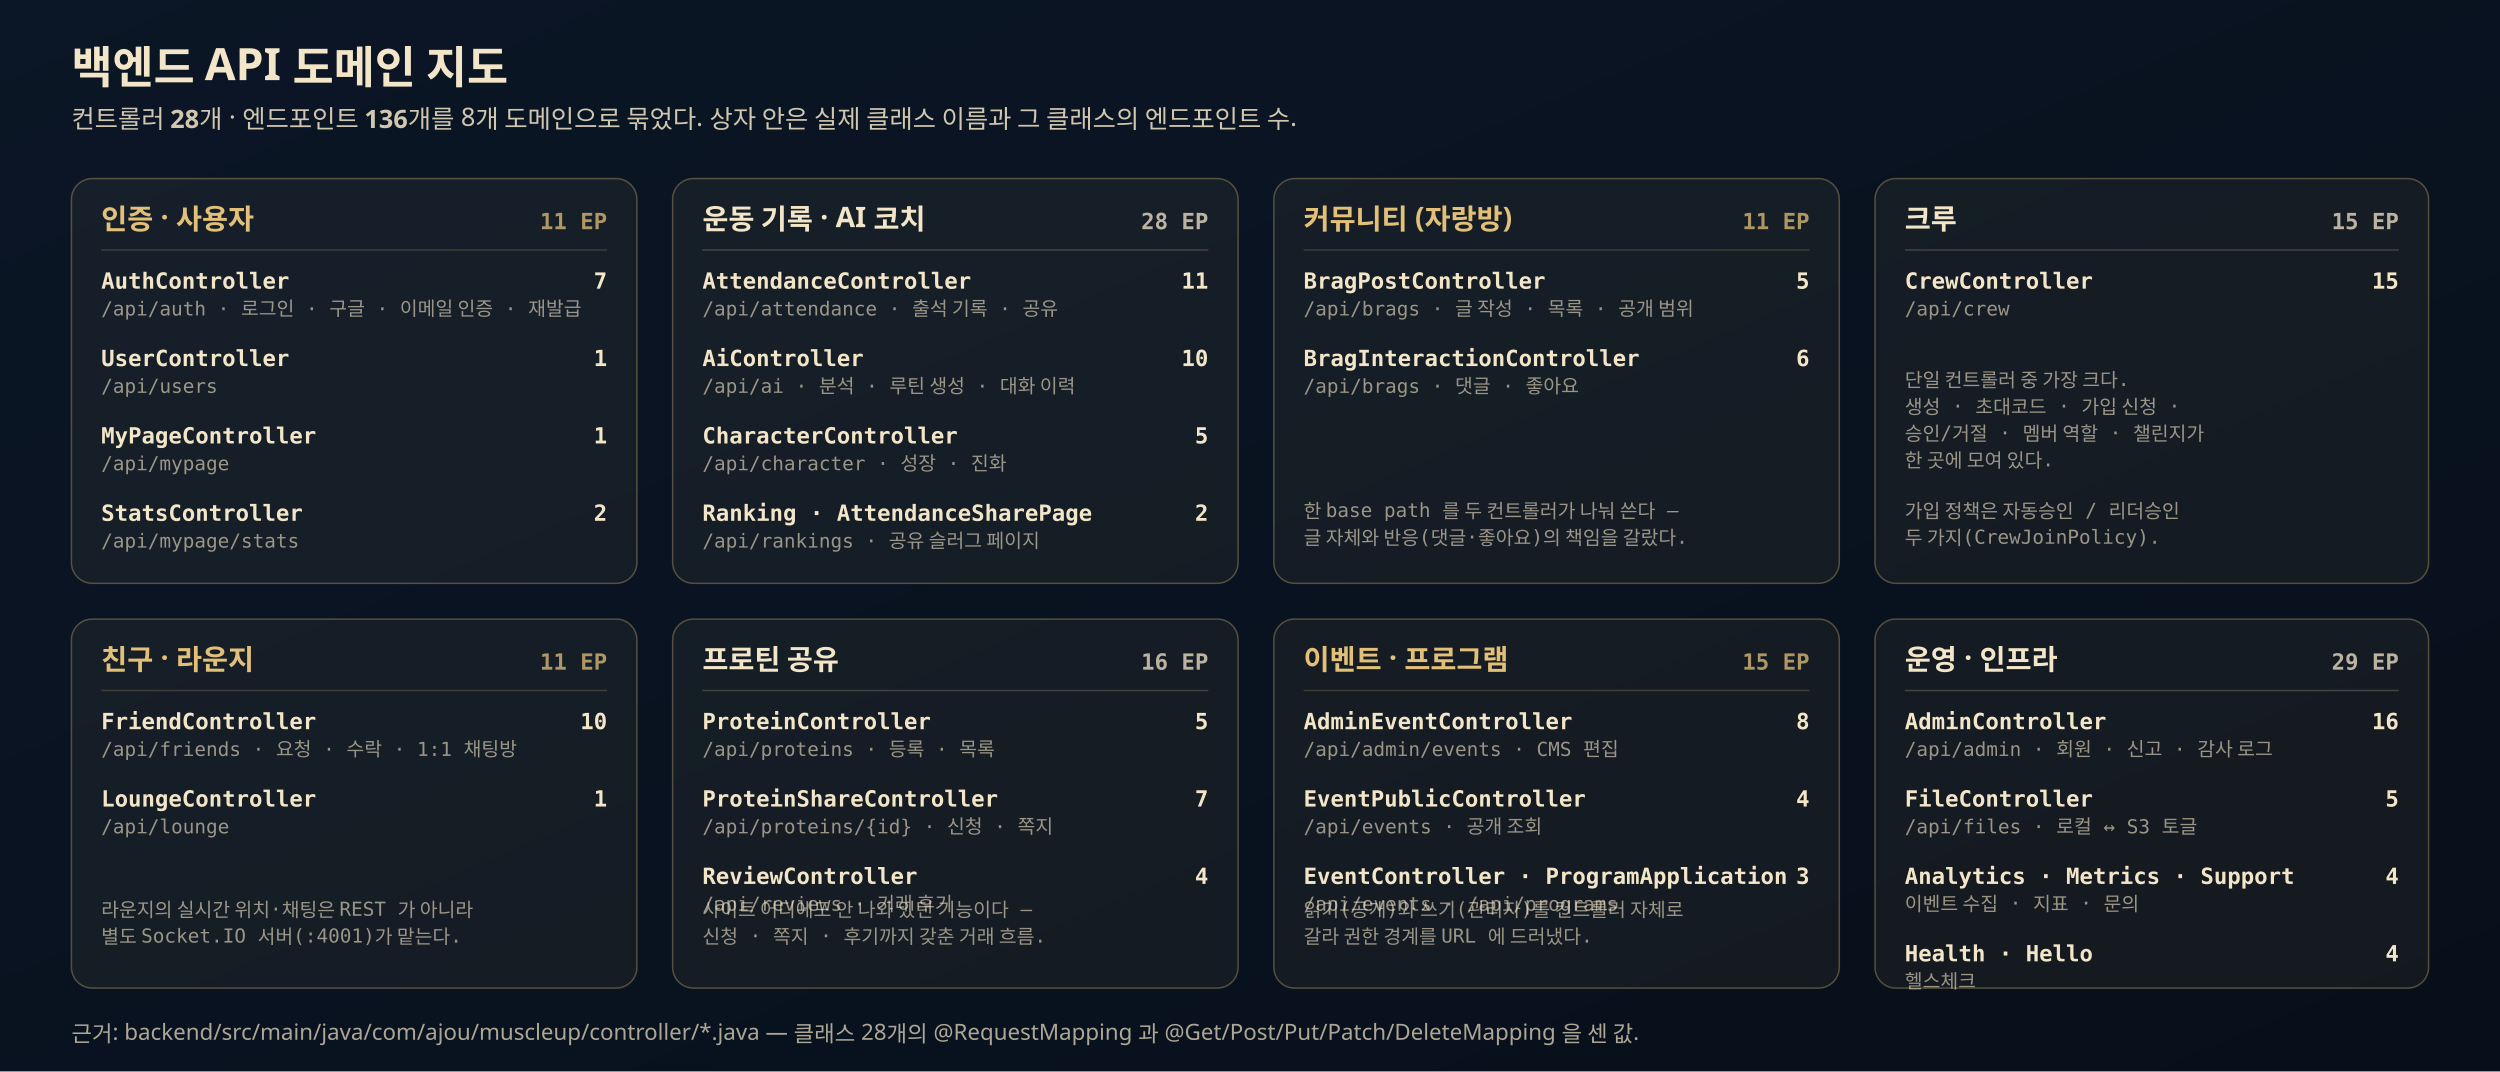
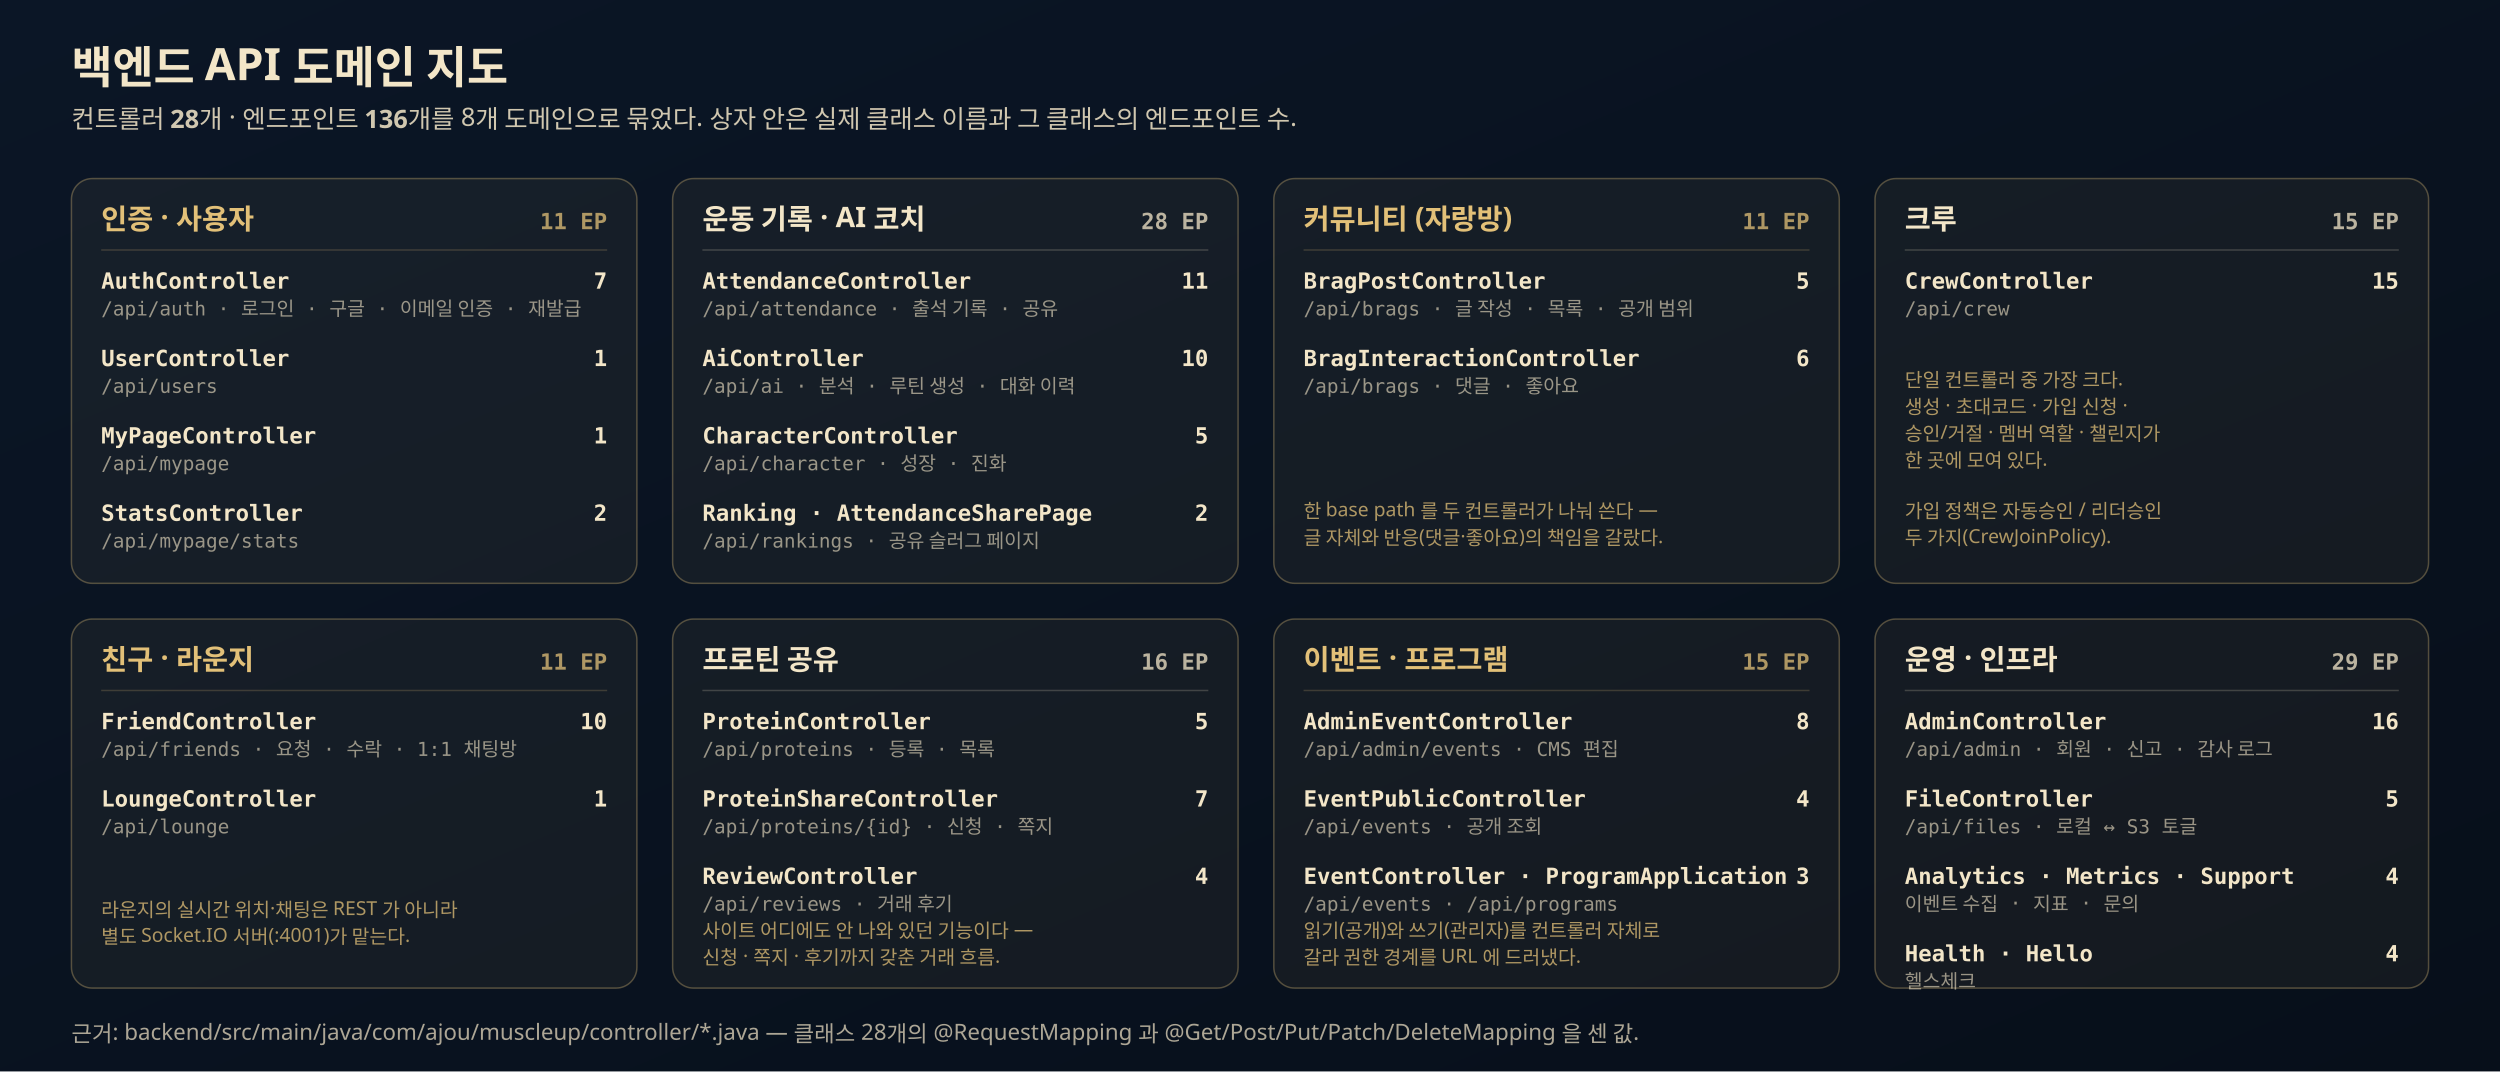
<svg xmlns="http://www.w3.org/2000/svg" viewBox="0 0 1680 720" width="1680" height="720" role="img" aria-label="득근득근 백엔드 API 도메인 지도 — 컨트롤러 28개, 엔드포인트 136개를 8개 도메인으로 묶은 그림">
  <defs>
    <linearGradient id="bg" x1="0" y1="0" x2="1" y2="1">
      <stop offset="0" stop-color="#0b1626" />
      <stop offset="1" stop-color="#070f1a" />
    </linearGradient>
    <style>
      .h  { font: 700 30px "Pretendard","Noto Sans KR",system-ui,sans-serif; fill:#f3e6c8 }
      .sub{ font: 400 17px "Pretendard","Noto Sans KR",system-ui,sans-serif; fill:#f3e6c8; opacity:.85 }
      .g  { font: 700 19px "Pretendard","Noto Sans KR",system-ui,sans-serif }
      .gc { font: 700 15px ui-monospace,"SFMono-Regular",Menlo,monospace; opacity:.75 }
      .c  { font: 600 15px ui-monospace,"SFMono-Regular",Menlo,monospace; fill:#f3e6c8 }
      .n  { font: 700 15px ui-monospace,"SFMono-Regular",Menlo,monospace; fill:#f3e6c8 }
      .p  { font: 400 13px ui-monospace,"SFMono-Regular",Menlo,monospace; fill:#f3e6c8; opacity:.6 }
+       .note{ font: 400 13px "Pretendard","Noto Sans KR",system-ui,sans-serif; fill:#e2c078; opacity:.75 }
      .foot{ font: 400 15px "Pretendard","Noto Sans KR",system-ui,sans-serif; fill:#f3e6c8; opacity:.7 }
    </style>
  </defs>
  <rect width="1680" height="720" fill="url(#bg)" />
  <text class="h" x="48" y="56">백엔드 API 도메인 지도</text>
  <text class="sub" x="48" y="86">컨트롤러 <tspan font-weight="700" fill="#f3e6c8">28</tspan>개 · 엔드포인트 <tspan font-weight="700" fill="#f3e6c8">136</tspan>개를 8개 도메인으로 묶었다. 상자 안은 실제 클래스 이름과 그 클래스의 엔드포인트 수.</text>
  <g transform="translate(48,120)">
    <rect width="380" height="272" rx="14" fill="#e2c0780f" stroke="#e2c07855" />
    <text class="g" x="20" y="34" fill="#e2c078">인증 · 사용자</text>
    <text class="gc" x="360" y="34" text-anchor="end" fill="#e2c078">11 EP</text>
    <line x1="20" y1="48" x2="360" y2="48" stroke="#e2c07833" />
    <g transform="translate(20,74)">
      <text class="c" y="0">AuthController</text>
      <text class="n" x="340" y="0" text-anchor="end">7</text>
      <text class="p" y="18">/api/auth · 로그인 · 구글 · 이메일 인증 · 재발급</text>
      <text class="c" y="52">UserController</text>
      <text class="n" x="340" y="52" text-anchor="end">1</text>
      <text class="p" y="70">/api/users</text>
      <text class="c" y="104">MyPageController</text>
      <text class="n" x="340" y="104" text-anchor="end">1</text>
      <text class="p" y="122">/api/mypage</text>
      <text class="c" y="156">StatsController</text>
      <text class="n" x="340" y="156" text-anchor="end">2</text>
      <text class="p" y="174">/api/mypage/stats</text>
    </g>
  </g>
  <g transform="translate(452,120)">
    <rect width="380" height="272" rx="14" fill="#e2c0780f" stroke="#e2c07855" />
    <text class="g" x="20" y="34" fill="#f3e6c8">운동 기록 · AI 코치</text>
    <text class="gc" x="360" y="34" text-anchor="end" fill="#f3e6c8">28 EP</text>
    <line x1="20" y1="48" x2="360" y2="48" stroke="#f3e6c833" />
    <g transform="translate(20,74)">
      <text class="c" y="0">AttendanceController</text>
      <text class="n" x="340" y="0" text-anchor="end">11</text>
      <text class="p" y="18">/api/attendance · 출석 기록 · 공유</text>
      <text class="c" y="52">AiController</text>
      <text class="n" x="340" y="52" text-anchor="end">10</text>
      <text class="p" y="70">/api/ai · 분석 · 루틴 생성 · 대화 이력</text>
      <text class="c" y="104">CharacterController</text>
      <text class="n" x="340" y="104" text-anchor="end">5</text>
      <text class="p" y="122">/api/character · 성장 · 진화</text>
      <text class="c" y="156">Ranking · AttendanceSharePage</text>
      <text class="n" x="340" y="156" text-anchor="end">2</text>
      <text class="p" y="174">/api/rankings · 공유 슬러그 페이지</text>
    </g>
  </g>
  <g transform="translate(856,120)">
    <rect width="380" height="272" rx="14" fill="#e2c0780f" stroke="#e2c07855" />
    <text class="g" x="20" y="34" fill="#e2c078">커뮤니티 (자랑방)</text>
    <text class="gc" x="360" y="34" text-anchor="end" fill="#e2c078">11 EP</text>
    <line x1="20" y1="48" x2="360" y2="48" stroke="#e2c07833" />
    <g transform="translate(20,74)">
      <text class="c" y="0">BragPostController</text>
      <text class="n" x="340" y="0" text-anchor="end">5</text>
      <text class="p" y="18">/api/brags · 글 작성 · 목록 · 공개 범위</text>
      <text class="c" y="52">BragInteractionController</text>
      <text class="n" x="340" y="52" text-anchor="end">6</text>
      <text class="p" y="70">/api/brags · 댓글 · 좋아요</text>
    </g>
-     <text class="p" x="20" y="228">한 base path 를 두 컨트롤러가 나눠 쓴다 —</text>
-     <text class="p" x="20" y="246">글 자체와 반응(댓글·좋아요)의 책임을 갈랐다.</text>
+     <text class="note" x="20" y="228">한 base path 를 두 컨트롤러가 나눠 쓴다 —</text>
+     <text class="note" x="20" y="246">글 자체와 반응(댓글·좋아요)의 책임을 갈랐다.</text>
  </g>
  <g transform="translate(1260,120)">
    <rect width="372" height="272" rx="14" fill="#e2c0780f" stroke="#e2c07855" />
    <text class="g" x="20" y="34" fill="#f3e6c8">크루</text>
    <text class="gc" x="352" y="34" text-anchor="end" fill="#f3e6c8">15 EP</text>
    <line x1="20" y1="48" x2="352" y2="48" stroke="#f3e6c833" />
    <g transform="translate(20,74)">
      <text class="c" y="0">CrewController</text>
      <text class="n" x="332" y="0" text-anchor="end">15</text>
      <text class="p" y="18">/api/crew</text>
    </g>
-     <text class="p" x="20" y="140">단일 컨트롤러 중 가장 크다.</text>
-     <text class="p" x="20" y="158">생성 · 초대코드 · 가입 신청 ·</text>
-     <text class="p" x="20" y="176">승인/거절 · 멤버 역할 · 챌린지가</text>
-     <text class="p" x="20" y="194">한 곳에 모여 있다.</text>
-     <text class="p" x="20" y="228">가입 정책은 자동승인 / 리더승인</text>
-     <text class="p" x="20" y="246">두 가지(CrewJoinPolicy).</text>
+     <text class="note" x="20" y="140">단일 컨트롤러 중 가장 크다.</text>
+     <text class="note" x="20" y="158">생성 · 초대코드 · 가입 신청 ·</text>
+     <text class="note" x="20" y="176">승인/거절 · 멤버 역할 · 챌린지가</text>
+     <text class="note" x="20" y="194">한 곳에 모여 있다.</text>
+     <text class="note" x="20" y="228">가입 정책은 자동승인 / 리더승인</text>
+     <text class="note" x="20" y="246">두 가지(CrewJoinPolicy).</text>
  </g>
  <g transform="translate(48,416)">
    <rect width="380" height="248" rx="14" fill="#e2c0780f" stroke="#e2c07855" />
    <text class="g" x="20" y="34" fill="#e2c078">친구 · 라운지</text>
    <text class="gc" x="360" y="34" text-anchor="end" fill="#e2c078">11 EP</text>
    <line x1="20" y1="48" x2="360" y2="48" stroke="#e2c07833" />
    <g transform="translate(20,74)">
      <text class="c" y="0">FriendController</text>
      <text class="n" x="340" y="0" text-anchor="end">10</text>
      <text class="p" y="18">/api/friends · 요청 · 수락 · 1:1 채팅방</text>
      <text class="c" y="52">LoungeController</text>
      <text class="n" x="340" y="52" text-anchor="end">1</text>
      <text class="p" y="70">/api/lounge</text>
    </g>
-     <text class="p" x="20" y="200">라운지의 실시간 위치·채팅은 REST 가 아니라</text>
-     <text class="p" x="20" y="218">별도 Socket.IO 서버(:4001)가 맡는다.</text>
+     <text class="note" x="20" y="200">라운지의 실시간 위치·채팅은 REST 가 아니라</text>
+     <text class="note" x="20" y="218">별도 Socket.IO 서버(:4001)가 맡는다.</text>
  </g>
  <g transform="translate(452,416)">
    <rect width="380" height="248" rx="14" fill="#e2c0780f" stroke="#e2c07855" />
    <text class="g" x="20" y="34" fill="#f3e6c8">프로틴 공유</text>
    <text class="gc" x="360" y="34" text-anchor="end" fill="#f3e6c8">16 EP</text>
    <line x1="20" y1="48" x2="360" y2="48" stroke="#f3e6c833" />
    <g transform="translate(20,74)">
      <text class="c" y="0">ProteinController</text>
      <text class="n" x="340" y="0" text-anchor="end">5</text>
      <text class="p" y="18">/api/proteins · 등록 · 목록</text>
      <text class="c" y="52">ProteinShareController</text>
      <text class="n" x="340" y="52" text-anchor="end">7</text>
      <text class="p" y="70">/api/proteins/{id} · 신청 · 쪽지</text>
      <text class="c" y="104">ReviewController</text>
      <text class="n" x="340" y="104" text-anchor="end">4</text>
      <text class="p" y="122">/api/reviews · 거래 후기</text>
    </g>
-     <text class="p" x="20" y="200">사이트 어디에도 안 나와 있던 기능이다 —</text>
-     <text class="p" x="20" y="218">신청 · 쪽지 · 후기까지 갖춘 거래 흐름.</text>
+     <text class="note" x="20" y="214">사이트 어디에도 안 나와 있던 기능이다 —</text>
+     <text class="note" x="20" y="232">신청 · 쪽지 · 후기까지 갖춘 거래 흐름.</text>
  </g>
  <g transform="translate(856,416)">
    <rect width="380" height="248" rx="14" fill="#e2c0780f" stroke="#e2c07855" />
    <text class="g" x="20" y="34" fill="#e2c078">이벤트 · 프로그램</text>
    <text class="gc" x="360" y="34" text-anchor="end" fill="#e2c078">15 EP</text>
    <line x1="20" y1="48" x2="360" y2="48" stroke="#e2c07833" />
    <g transform="translate(20,74)">
      <text class="c" y="0">AdminEventController</text>
      <text class="n" x="340" y="0" text-anchor="end">8</text>
      <text class="p" y="18">/api/admin/events · CMS 편집</text>
      <text class="c" y="52">EventPublicController</text>
      <text class="n" x="340" y="52" text-anchor="end">4</text>
      <text class="p" y="70">/api/events · 공개 조회</text>
      <text class="c" y="104">EventController · ProgramApplication</text>
      <text class="n" x="340" y="104" text-anchor="end">3</text>
      <text class="p" y="122">/api/events · /api/programs</text>
    </g>
-     <text class="p" x="20" y="200">읽기(공개)와 쓰기(관리자)를 컨트롤러 자체로</text>
-     <text class="p" x="20" y="218">갈라 권한 경계를 URL 에 드러냈다.</text>
+     <text class="note" x="20" y="214">읽기(공개)와 쓰기(관리자)를 컨트롤러 자체로</text>
+     <text class="note" x="20" y="232">갈라 권한 경계를 URL 에 드러냈다.</text>
  </g>
  <g transform="translate(1260,416)">
    <rect width="372" height="248" rx="14" fill="#e2c0780f" stroke="#e2c07855" />
    <text class="g" x="20" y="34" fill="#f3e6c8">운영 · 인프라</text>
    <text class="gc" x="352" y="34" text-anchor="end" fill="#f3e6c8">29 EP</text>
    <line x1="20" y1="48" x2="352" y2="48" stroke="#f3e6c833" />
    <g transform="translate(20,74)">
      <text class="c" y="0">AdminController</text>
      <text class="n" x="332" y="0" text-anchor="end">16</text>
      <text class="p" y="18">/api/admin · 회원 · 신고 · 감사 로그</text>
      <text class="c" y="52">FileController</text>
      <text class="n" x="332" y="52" text-anchor="end">5</text>
      <text class="p" y="70">/api/files · 로컬 ↔ S3 토글</text>
      <text class="c" y="104">Analytics · Metrics · Support</text>
      <text class="n" x="332" y="104" text-anchor="end">4</text>
      <text class="p" y="122">이벤트 수집 · 지표 · 문의</text>
      <text class="c" y="156">Health · Hello</text>
      <text class="n" x="332" y="156" text-anchor="end">4</text>
      <text class="p" y="174">헬스체크</text>
    </g>
  </g>
  <text class="foot" x="48" y="700">근거: backend/src/main/java/com/ajou/muscleup/controller/*.java — 클래스 28개의 @RequestMapping 과 @Get/Post/Put/Patch/DeleteMapping 을 센 값.</text>
</svg>
